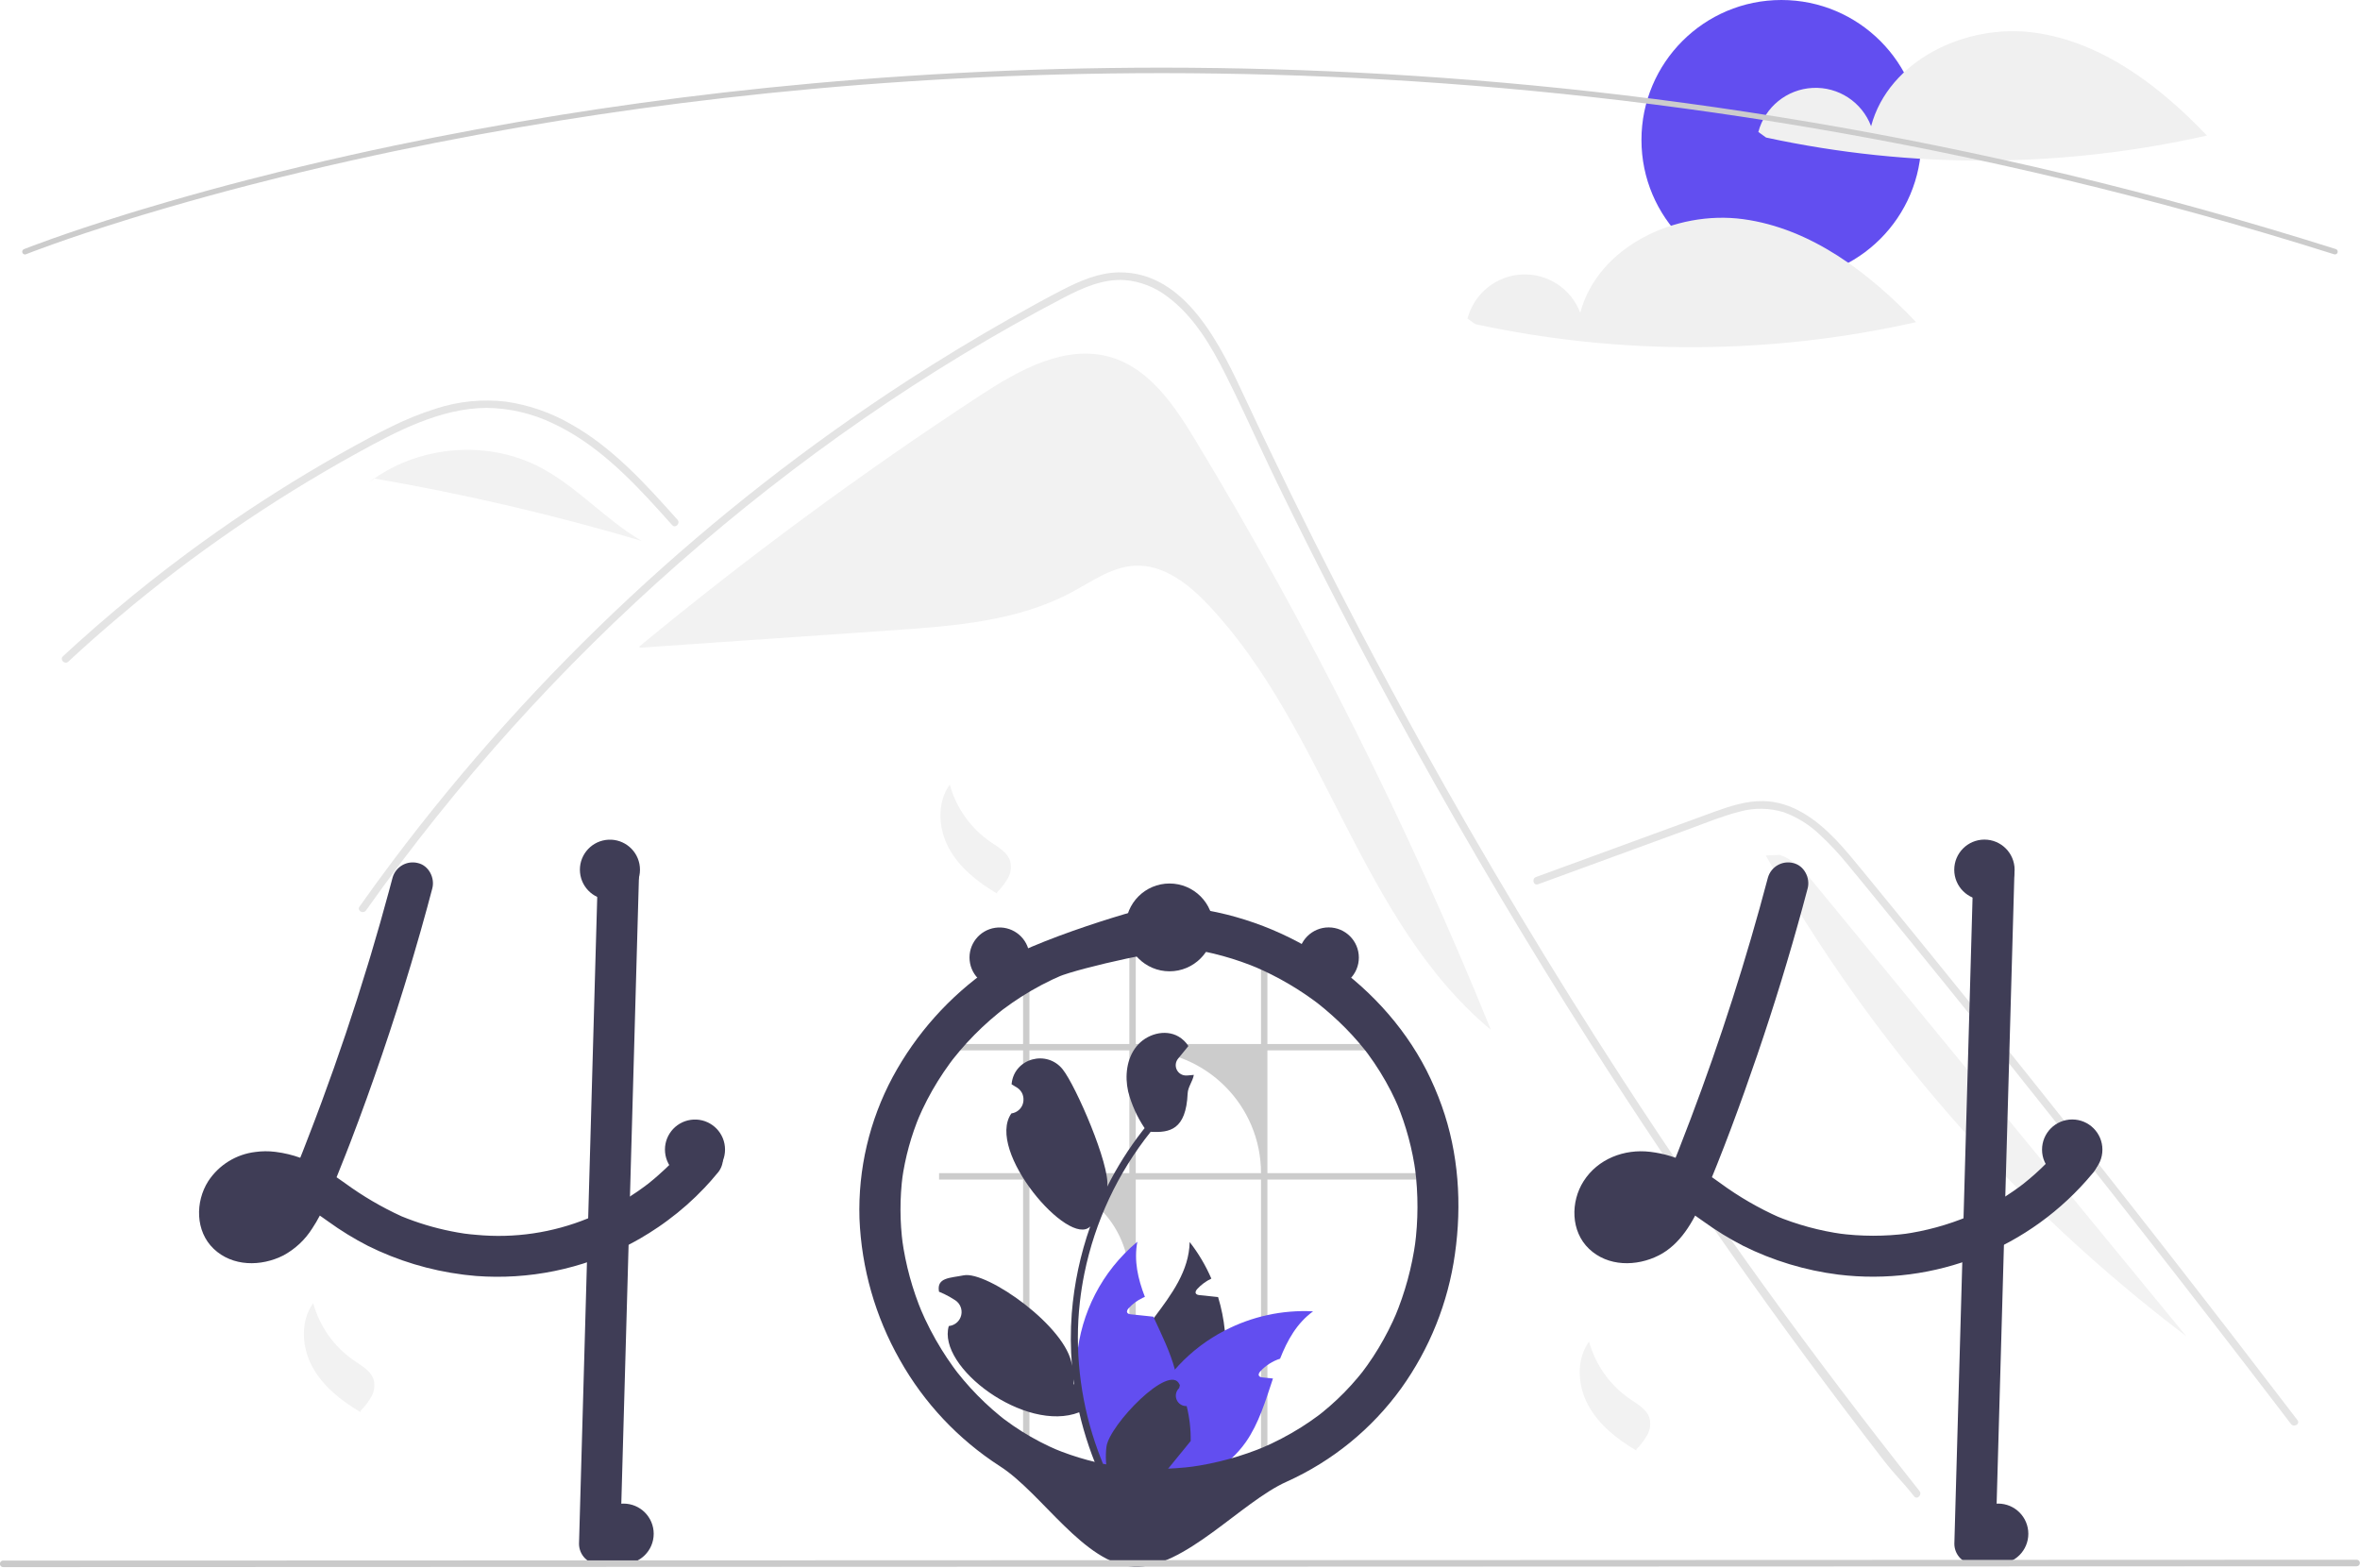
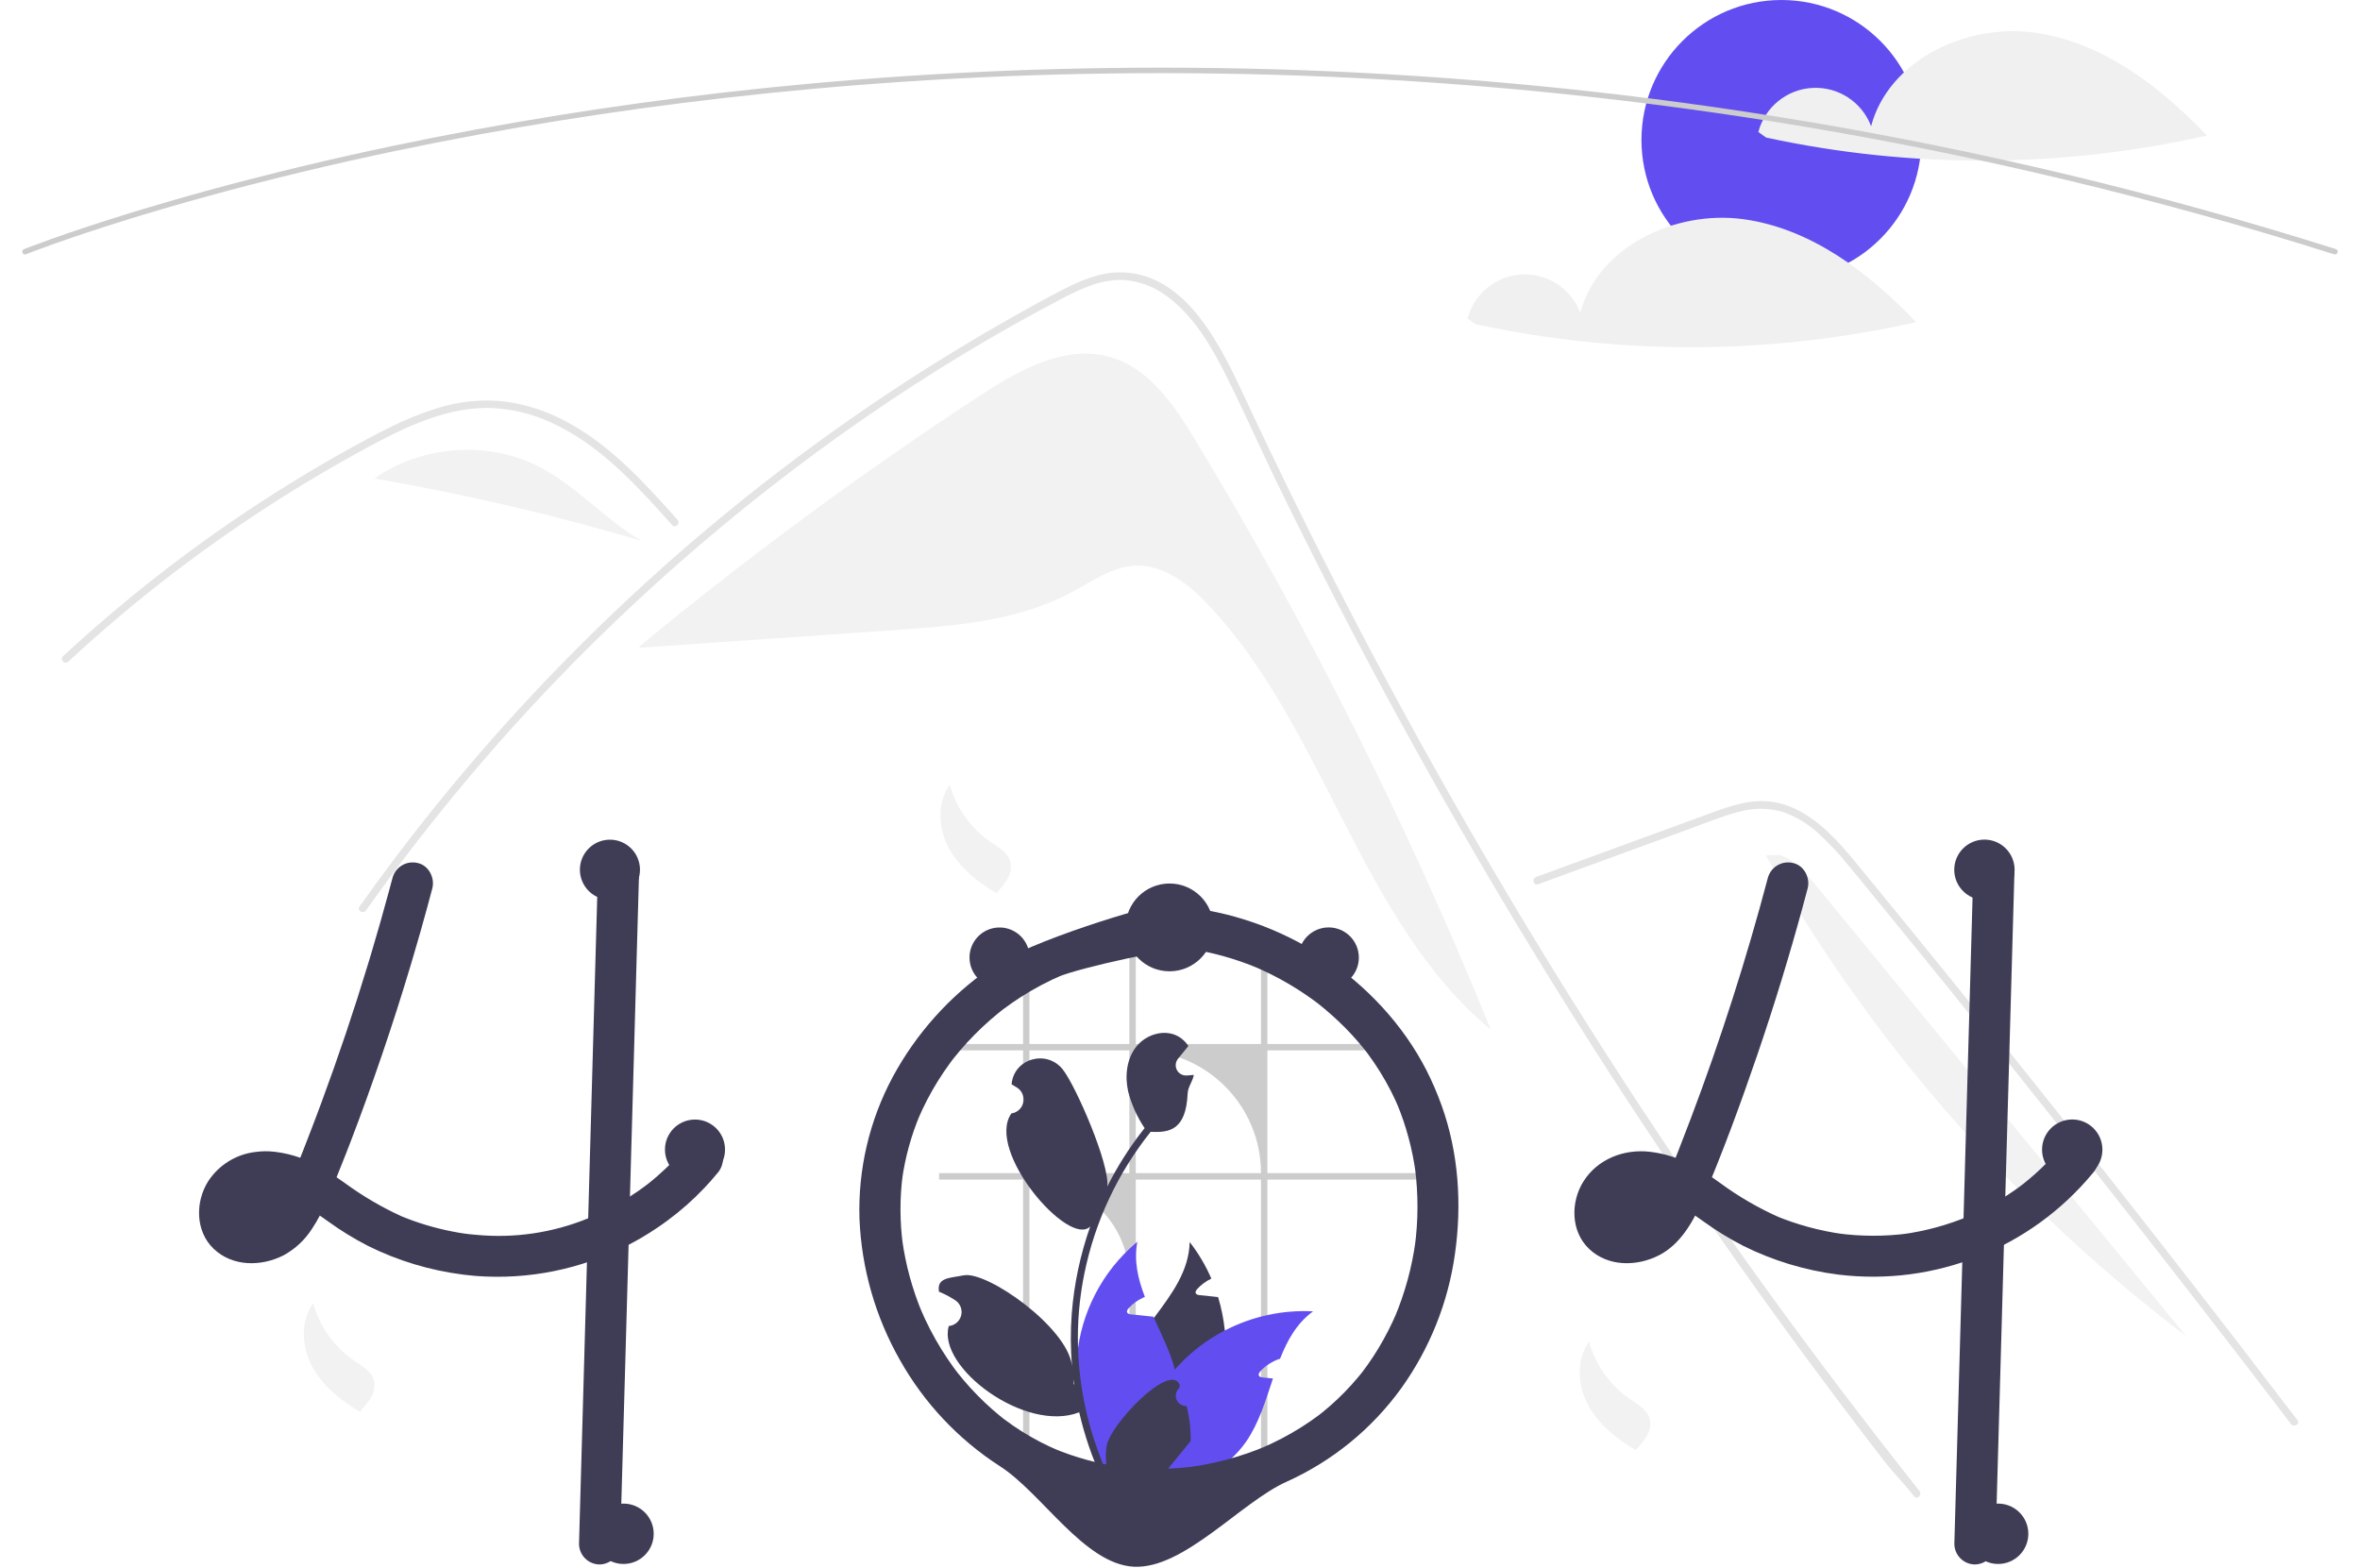
<svg xmlns="http://www.w3.org/2000/svg" data-name="Layer 1" width="860.131" height="571.148" viewBox="0 0 860.131 571.148">
  <path d="M605.67,324.953c-7.669-12.684-16.757-26.228-30.99-30.37-16.482-4.796-33.413,4.732-47.775,14.135a1392.157,1392.157,0,0,0-123.893,91.283l.043.492q46.226-3.188,92.451-6.376c22.265-1.535,45.296-3.283,64.972-13.816,7.467-3.997,14.745-9.336,23.206-9.708,10.512-.462,19.677,6.879,26.88,14.549,42.607,45.371,54.937,114.754,102.738,154.616A1516.995,1516.995,0,0,0,605.67,324.953Z" transform="translate(-169.9343 -164.426)" fill="#f2f2f2" />
  <path d="M867.571,709.781c-4.712-5.95-6.637-7.343-11.285-13.348q-56.764-73.416-106.708-151.792-33.924-53.23-64.483-108.504-14.549-26.278-28.3-52.969-10.67-20.695-20.865-41.638c-1.944-3.988-3.832-7.994-5.711-12.009-4.428-9.442-8.773-18.93-13.439-28.244-5.317-10.616-11.789-21.745-21.553-28.877a29.405,29.405,0,0,0-15.319-5.895c-7.948-.513-15.282,2.769-22.176,6.353-50.439,26.301-97.659,59.276-140.37,96.798A730.778,730.778,0,0,0,303.322,496.247c-1.008,1.439-3.392.064-2.374-1.384q6.009-8.498,12.257-16.813A734.817,734.817,0,0,1,500.805,303.064q18.248-11.826,37.183-22.542c6.362-3.603,12.752-7.16,19.251-10.497,6.371-3.273,13.137-6.215,20.416-6.325,24.77-.385,37.595,27.667,46.405,46.542q4.153,8.911,8.406,17.766,16.075,33.621,33.387,66.628,10.685,20.379,21.837,40.52,34.707,62.718,73.779,122.897c34.506,53.143,68.737,100.089,108.046,149.785C870.596,709.213,868.662,711.175,867.571,709.781Z" transform="translate(-169.9343 -164.426)" fill="#e4e4e4" />
  <path d="M414.916,355.804c-1.439-1.604-2.869-3.209-4.318-4.813-11.422-12.633-23.679-25.118-39.364-32.361a57.11,57.11,0,0,0-23.927-5.546c-8.562.028-16.932,2.273-24.843,5.418-3.74,1.494-7.398,3.19-11.001,4.996-4.116,2.072-8.159,4.281-12.183,6.509q-11.331,6.27-22.368,13.091-21.961,13.572-42.546,29.216-10.671,8.113-20.902,16.758-9.516,8.031-18.646,16.492c-1.302,1.201-3.245-.743-1.944-1.943,1.604-1.494,3.227-2.979,4.85-4.446q6.875-6.215,13.971-12.193,12.939-10.918,26.549-20.993,21.163-15.676,43.783-29.225,11.304-6.765,22.918-12.963c2.338-1.247,4.703-2.466,7.096-3.621a113.116,113.116,0,0,1,16.868-6.866,60.006,60.006,0,0,1,25.476-2.503,66.327,66.327,0,0,1,23.505,8.131c15.401,8.608,27.346,21.919,38.97,34.909C418.033,355.171,416.099,357.124,414.916,355.804Z" transform="translate(-169.9343 -164.426)" fill="#e4e4e4" />
  <path d="M730.477,486.711l36.905-13.498,18.323-6.702c5.968-2.183,11.921-4.667,18.09-6.23a28.539,28.539,0,0,1,16.374.209,37.738,37.738,0,0,1,12.771,7.917,103.64,103.64,0,0,1,10.475,11.186c3.989,4.794,7.92,9.639,11.868,14.467q24.441,29.891,48.563,60.041,24.121,30.15,47.92,60.556,23.857,30.48,47.385,61.216,2.882,3.765,5.76,7.534c1.06,1.388,3.449.02,2.375-1.388Q983.582,650.974,959.549,620.184q-24.092-30.864-48.516-61.466-24.424-30.601-49.179-60.937-6.167-7.558-12.354-15.099c-3.48-4.241-6.92-8.527-10.736-12.474-7.005-7.245-15.758-13.648-26.234-13.822-6.16-.102-12.121,1.852-17.844,3.923-6.17,2.232-12.325,4.506-18.486,6.759l-37.163,13.592-9.291,3.398c-1.649.603-.937,3.262.731,2.652Z" transform="translate(-169.9343 -164.426)" fill="#e4e4e4" />
  <path d="M366.377,334.526c-18.754-9.639-42.771-7.751-60.005,4.291a855.847,855.847,0,0,1,97.371,22.726C390.46,353.759,380.07,341.563,366.377,334.526Z" transform="translate(-169.9343 -164.426)" fill="#f2f2f2" />
  <path d="M306.188,338.784l-3.61,2.935c1.221-1.027,2.491-1.99,3.795-2.901C306.311,338.807,306.249,338.795,306.188,338.784Z" transform="translate(-169.9343 -164.426)" fill="#f2f2f2" />
  <path d="M831.549,486.846c-3.633-4.422-7.56-9.052-12.994-10.848l-5.073.2A575.436,575.436,0,0,0,966.749,651.418Q899.149,569.132,831.549,486.846Z" transform="translate(-169.9343 -164.426)" fill="#f2f2f2" />
  <path d="M516.084,450.367A37.481,37.481,0,0,0,531.015,471.325c2.82,1.92,6.157,3.762,7.122,7.035a8.379,8.379,0,0,1-.874,6.15,24.884,24.884,0,0,1-3.861,5.041l-.137.512c-6.998-4.147-13.656-9.393-17.522-16.551s-4.406-16.539.341-23.145" transform="translate(-169.9343 -164.426)" fill="#f2f2f2" />
  <path d="M749.084,653.367A37.481,37.481,0,0,0,764.015,674.325c2.82,1.92,6.157,3.762,7.122,7.035a8.379,8.379,0,0,1-.874,6.15,24.884,24.884,0,0,1-3.861,5.041l-.137.512c-6.998-4.147-13.656-9.393-17.522-16.551s-4.406-16.539.341-23.145" transform="translate(-169.9343 -164.426)" fill="#f2f2f2" />
  <path d="M284.084,639.367A37.481,37.481,0,0,0,299.015,660.325c2.82,1.92,6.157,3.762,7.122,7.035a8.379,8.379,0,0,1-.874,6.15,24.884,24.884,0,0,1-3.861,5.041l-.137.512c-6.998-4.147-13.656-9.393-17.522-16.551s-4.406-16.539.341-23.145" transform="translate(-169.9343 -164.426)" fill="#f2f2f2" />
  <circle cx="649.249" cy="51" r="51" fill="#624ef0" />
  <path d="M911.219,176.296c-24.717-3.341-52.935,10.019-59.341,34.124a21.597,21.597,0,0,0-41.094,2.109l2.83,2.027a372.275,372.275,0,0,0,160.659-.726C957.079,195.76,935.935,179.637,911.219,176.296Z" transform="translate(-169.9343 -164.426)" fill="#f0f0f0" />
  <path d="M805.219,244.296c-24.717-3.341-52.935,10.019-59.341,34.124a21.597,21.597,0,0,0-41.094,2.109l2.83,2.027a372.275,372.275,0,0,0,160.659-.726C851.079,263.76,829.935,247.637,805.219,244.296Z" transform="translate(-169.9343 -164.426)" fill="#f0f0f0" />
  <path d="M1020.946,257.154a.982.982,0,0,1-.302-.047C756.237,173.489,523.199,184.424,374.264,208.321c-20.269,3.251-40.591,7.006-60.404,11.161-5.058,1.06-10.306,2.195-15.597,3.378-6.319,1.407-12.554,2.856-18.532,4.306q-3.873.917-7.595,1.849c-3.758.928-7.572,1.895-11.66,2.957-4.568,1.178-9.209,2.413-13.797,3.672a.442.442,0,0,1-.051.015l0.0.001c-5.183,1.415-10.338,2.871-15.323,4.325-2.698.779-5.304,1.548-7.799,2.307-.279.077-.526.151-.776.228l-.536.163c-.311.095-.617.188-.924.275l-.02.006 0.0.001-.812.252c-.968.293-1.912.579-2.841.864-24.545,7.566-38.038,12.949-38.171,13.002a1,1,0,1,1-.744-1.856c.134-.053,13.693-5.463,38.328-13.058.932-.286,1.879-.572,2.85-.866l.754-.234c.026-.01.052-.018.078-.025.305-.087.61-.18.919-.273l.537-.163c.268-.081.531-.161.801-.235,2.479-.754,5.093-1.524,7.798-2.307,4.987-1.455,10.147-2.911,15.334-4.328.016-.006.033-.01.049-.015v-.001c4.604-1.263,9.263-2.503,13.845-3.685,4.094-1.063,7.915-2.032,11.68-2.962q3.738-.93,7.609-1.853c5.985-1.451,12.233-2.902,18.563-4.312,5.299-1.184,10.556-2.322,15.622-3.383,19.843-4.162,40.198-7.923,60.497-11.179C523.096,182.415,756.467,171.463,1021.246,255.201a1.0 1,0,0,1-.301,1.953Z" transform="translate(-169.9343 -164.426)" fill="#ccc" />
  <path d="M432.923,584.266a6.729,6.729,0,0,0-1.7-2.67,6.43,6.43,0,0,0-.92-.71c-2.61-1.74-6.51-2.13-8.99,0a5.81,5.81,0,0,0-.69.71q-1.11,1.365-2.28,2.67c-1.28,1.46-2.59,2.87-3.96,4.24-.39.38-.78.77-1.18,1.15-.23.23-.46.45-.69.67-.88.84-1.78,1.65-2.69,2.45-.48.43-.96.85-1.45,1.26-.73.61-1.46,1.22-2.2,1.81-.07.05-.14.1-.21.16-.02.01-.03.03-.05.04-.01,0-.02,0-.03.02a.179.179,0,0,0-.07.05c-.22.15-.37.25-.48.34.04-.02.08-.05.12-.07-.18.14-.37.28-.55.42-1.75,1.29-3.54,2.53-5.37,3.69a99.21,99.21,0,0,1-14.22,7.55c-.33.13-.67.27-1.01.4a85.97,85.97,0,0,1-40.85,6.02q-2.13-.165-4.26-.45c-1.64-.24-3.27-.53-4.89-.86a97.932,97.932,0,0,1-18.02-5.44,118.652,118.652,0,0,1-20.66-12.12c-1-.71-2.01-1.42-3.02-2.11,1.15-2.82,2.28-5.64,3.38-8.48.55-1.37,1.08-2.74,1.6-4.12,4.09-10.63,7.93-21.36,11.61-32.13q5.58-16.365,10.53-32.92.51-1.68.99-3.36,2.595-8.745,4.98-17.53c.15-.57.31-1.13.45-1.7q.69-2.52,1.35-5.04c1-3.79-1.26-8.32-5.24-9.23a7.634,7.634,0,0,0-9.22,5.24c-.43,1.62-.86,3.23-1.3,4.85q-3.165,11.745-6.66,23.41-.51,1.68-1.02,3.36-7.71,25.41-16.93,50.31-1.11,3.015-2.25,6.01c-.37.98-.74,1.96-1.12,2.94-.73,1.93-1.48,3.86-2.23,5.79-.43,1.13-.87,2.26-1.31,3.38-.29.71-.57,1.42-.85,2.12a41.809,41.809,0,0,0-8.81-2.12l-.48-.06a27.397,27.397,0,0,0-7.01.06,23.914,23.914,0,0,0-17.24,10.66c-4.77,7.51-4.71,18.25,1.98,24.63,6.89,6.57,17.32,6.52,25.43,2.41a28.351,28.351,0,0,0,10.52-9.86,50.569,50.569,0,0,0,2.74-4.65c.21.14.42.28.63.43.8.56,1.6,1.13,2.39,1.69a111.738,111.738,0,0,0,14.51,8.91,108.359,108.359,0,0,0,34.62,10.47c.27.03.53.07.8.1,1.33.17,2.67.3,4.01.41a103.782,103.782,0,0,0,55.58-11.36q2.175-1.125,4.31-2.36,3.315-1.92,6.48-4.08c1.15-.78,2.27-1.57,3.38-2.4a101.042,101.042,0,0,0,13.51-11.95q2.355-2.475,4.51-5.11a8.061,8.061,0,0,0,2.2-5.3A7.564,7.564,0,0,0,432.923,584.266Zm-165.59,23.82c.21-.15.42-.31.62-.47C267.893,607.766,267.603,607.936,267.333,608.086Zm3.21-3.23c-.23.26-.44.52-.67.78a23.366,23.366,0,0,1-2.25,2.2c-.11.1-.23.2-.35.29a.01.01,0,0,0-.01.01,3.804,3.804,0,0,0-.42.22q-.645.39-1.32.72a17.005,17.005,0,0,1-2.71.75,16.799,16.799,0,0,1-2.13.02h-.02a14.823,14.823,0,0,1-1.45-.4c-.24-.12-.47-.26-.7-.4-.09-.08-.17-.16-.22-.21a2.44,2.44,0,0,1-.27-.29.01.01,0,0,0-.01-.01c-.11-.2-.23-.4-.34-.6a.031.031,0,0,1-.01-.02c-.08-.25-.15-.51-.21-.77a12.511,12.511,0,0,1,.01-1.37,13.467,13.467,0,0,1,.54-1.88,11.068,11.068,0,0,1,.69-1.26c.02-.04.12-.2.23-.38.01-.01.01-.01.01-.02.15-.17.3-.35.46-.51.27-.3.56-.56.85-.83a18.022,18.022,0,0,1,1.75-1.01,19.481,19.481,0,0,1,2.93-.79,24.989,24.989,0,0,1,4.41.04,30.301,30.301,0,0,1,4.1,1.01,36.945,36.945,0,0,1-2.77,4.54C270.623,604.746,270.583,604.806,270.543,604.856Zm-11.12-3.29a2.18,2.18,0,0,1-.31.39A1.409,1.409,0,0,1,259.423,601.566Z" transform="translate(-169.9343 -164.426)" fill="#3f3d56" />
  <path d="M402.863,482.136q-.135,4.71-.27,9.42-.285,10.455-.59,20.92-.315,11.775-.66,23.54-.165,6.075-.34,12.15-.465,16.365-.92,32.72c-.03,1.13-.07,2.25-.1,3.38q-.225,8.115-.45,16.23-.255,8.805-.5,17.61-.18,6.6-.37,13.21-1.35,47.895-2.7,95.79a7.648,7.648,0,0,1-7.5,7.5,7.561,7.561,0,0,1-7.5-7.5q.75-26.94,1.52-53.88.675-24.36,1.37-48.72.225-8.025.45-16.06.345-12.09.68-24.18c.03-1.13.07-2.25.1-3.38.02-.99.05-1.97.08-2.96q.66-23.475,1.32-46.96.27-9.24.52-18.49.3-10.545.6-21.08c.09-3.09.17-6.17.26-9.26a7.648,7.648,0,0,1,7.5-7.5A7.561,7.561,0,0,1,402.863,482.136Z" transform="translate(-169.9343 -164.426)" fill="#3f3d56" />
  <path d="M814.291,484.217a893.238,893.238,0,0,1-28.161,87.941c-3.007,7.946-6.083,15.877-9.371,23.712l.756-1.792a54.583,54.583,0,0,1-5.59,10.612q-.229.321-.467.636,1.166-1.49.443-.589c-.254.301-.505.602-.768.895a23.664,23.664,0,0,1-2.249,2.203q-.301.258-.612.504l.938-.729c-.109.257-.873.597-1.111.743a18.254,18.254,0,0,1-2.405,1.219l1.792-.756a19.086,19.086,0,0,1-4.231,1.161l1.994-.268a17.021,17.021,0,0,1-4.298.046l1.994.268a14.002,14.002,0,0,1-3.405-.917l1.792.756a12.012,12.012,0,0,1-1.679-.896c-.271-.177-1.105-.809-.015.025,1.133.866.146.074-.088-.156-.194-.192-.37-.4-.56-.595-.882-.905.996,1.557.397.499a18.182,18.182,0,0,1-.878-1.637l.756,1.792a11.925,11.925,0,0,1-.728-2.651l.268,1.994a13.651,13.651,0,0,1-.003-3.405l-.268,1.994a15.964,15.964,0,0,1,.995-3.68l-.756,1.792a16.729,16.729,0,0,1,1.178-2.298,6.729,6.729,0,0,1,.729-1.071c.049.016-1.269,1.513-.569.757.183-.198.354-.406.539-.602.296-.314.614-.601.926-.898,1.045-.994-1.462.966-.257.179a19.049,19.049,0,0,1,2.749-1.499l-1.792.756a20.311,20.311,0,0,1,4.995-1.34l-1.994.268a25.628,25.628,0,0,1,6.461.076l-1.994-.268a33.211,33.211,0,0,1,7.892,2.22l-1.792-.756c5.39,2.314,10.163,5.749,14.928,9.118a111.95,111.95,0,0,0,14.506,8.906,108.388,108.388,0,0,0,34.622,10.474,103.933,103.933,0,0,0,92.586-36.752,8.078,8.078,0,0,0,2.197-5.303,7.632,7.632,0,0,0-2.197-5.303c-2.752-2.526-7.949-3.239-10.607,0a95.636,95.636,0,0,1-8.107,8.727q-2.017,1.914-4.142,3.71-1.214,1.026-2.461,2.011c-.393.311-1.619,1.138.263-.197-.431.306-.845.64-1.271.955a99.269,99.269,0,0,1-20.332,11.565l1.792-.756a96.836,96.836,0,0,1-24.171,6.622l1.994-.268a97.643,97.643,0,0,1-25.754-.038l1.994.268a99.8,99.8,0,0,1-24.857-6.77l1.792.756a116.025,116.025,0,0,1-21.736-12.591,86.877,86.877,0,0,0-11.113-6.994,42.824,42.824,0,0,0-14.438-4.389c-9.439-1.111-19.057,2.566-24.246,10.72-4.776,7.505-4.714,18.244,1.974,24.625,6.888,6.572,17.318,6.517,25.436,2.406,7.817-3.959,12.513-12.185,15.815-19.942,7.431-17.455,14.01-35.314,20.14-53.263q9.097-26.637,16.499-53.813.917-3.366,1.807-6.739c1.001-3.789-1.261-8.32-5.238-9.226a7.633,7.633,0,0,0-9.226,5.238Z" transform="translate(-169.9343 -164.426)" fill="#3f3d56" />
  <path d="M889.124,482.136l-2.7,95.793-2.685,95.294-1.518,53.884a7.565,7.565,0,0,0,7.5,7.5,7.649,7.649,0,0,0,7.5-7.5l2.7-95.793,2.685-95.294,1.518-53.884a7.565,7.565,0,0,0-7.5-7.5,7.649,7.649,0,0,0-7.5,7.5Z" transform="translate(-169.9343 -164.426)" fill="#3f3d56" />
  <path d="M629.526,700.361h2.329V594.319h54.329v-2.323H631.855V547.252H673.81q-.923-1.173-1.899-2.317H631.855V515.382c-.77-.328-1.547-.645-2.329-.944V544.935h-45.652V507.07c-.782.036-1.553.09-2.329.155v37.71h-36.42V516.684c-.782.346-1.553.711-2.317,1.093V544.935h-30.616v2.317h30.616v44.744h-30.616v2.323h30.616V700.361h2.317V594.319a36.413,36.413,0,0,1,36.42,36.42v69.622h2.329V594.319h45.652Zm-84.401-108.365V547.252h36.42v44.744Zm38.749,0V547.252h.914a44.741,44.741,0,0,1,44.738,44.744Z" transform="translate(-169.9343 -164.426)" opacity="0.2" />
  <path d="M615.303,668.566a63.059,63.059,0,0,1-20.05,33.7c-.74.64-1.48,1.26-2.25,1.87q-2.805.255-5.57.52c-1.53.14-3.04.29-4.54.43l-.27.03-.19-1.64-.76-6.64a37.623,37.623,0,0,1-3.3-32.44c2.64-7.12,7.42-13.41,12.12-19.65,6.49-8.62,12.8-17.14,13.03-27.65a60.544,60.544,0,0,1,7.9,13.33,16.432,16.432,0,0,0-5.12,3.77c-.41.45-.82,1.08-.54,1.62.24.46.84.57,1.36.63,1.25.13,2.51.26,3.76.39,1,.11,2,.21,3,.32a63.99,63.99,0,0,1,2.45,12.18A61.189,61.189,0,0,1,615.303,668.566Z" transform="translate(-169.9343 -164.426)" fill="#3f3d56" />
  <path d="M648.503,642.356c-5.9,4.29-9.35,10.46-12.03,17.26a16.628,16.628,0,0,0-7.17,4.58c-.41.45-.82,1.08-.54,1.62.24.46.84.57,1.36.63,1.25.13,2.51.26,3.76.39-2.68,8.04-5.14,16.36-9.88,23.15a36.989,36.989,0,0,1-12.03,10.91,38.492,38.492,0,0,1-4.02,1.99q-7.62.585-14.95,1.25-2.805.255-5.57.52c-1.53.14-3.04.29-4.54.43q-.015-.825,0-1.65a63.304,63.304,0,0,1,15.25-39.86c.45-.52.91-1.03,1.38-1.54a61.792,61.792,0,0,1,16.81-12.7A62.654,62.654,0,0,1,648.503,642.356Z" transform="translate(-169.9343 -164.426)" fill="#624ef0" />
  <path d="M589.163,699.526l-1.15,3.4-.58,1.73c-1.53.14-3.04.29-4.54.43l-.27.03c-1.66.17-3.31.34-4.96.51-.43-.5-.86-1.01-1.28-1.53a62.03,62.03,0,0,1,8.07-87.11c-1.32,6.91.22,13.53,2.75,20.1-.27.11-.53.22-.78.34a16.432,16.432,0,0,0-5.12,3.77c-.41.45-.82,1.08-.54,1.62.24.46.84.57,1.36.63,1.25.13,2.51.26,3.76.39,1,.11,2,.21,3,.32q.705.075,1.41.15c.07.15.13.29.2.44,2.85,6.18,5.92,12.39,7.65,18.83a43.666,43.666,0,0,1,1.02,4.91A37.604,37.604,0,0,1,589.163,699.526Z" transform="translate(-169.9343 -164.426)" fill="#624ef0" />
  <path d="M689.821,554.487c-8.609-16.792-21.946-30.921-37.632-41.304a114.237,114.237,0,0,0-52.563-18.38q-3.69-.335-7.399-.393c-2.921-.044-46.866,12.632-61.587,22.982a114.295,114.295,0,0,0-35.333,39.527,102.5,102.5,0,0,0-12.126,51.633,113.564,113.564,0,0,0,14.703,51.476,110.475,110.475,0,0,0,36.444,38.746C549.667,708.561,565.074,734.51,583.183,735.426c18.246.923,39.054-23.555,55.695-30.987a104.425,104.425,0,0,0,41.726-34.005,110.25,110.25,0,0,0,19.599-48.948c2.574-18.083,1.374-36.733-4.801-54.016a111.86,111.86,0,0,0-5.58-12.983c-1.78-3.505-6.996-4.796-10.261-2.691a7.68,7.68,0,0,0-2.691,10.261q1.568,3.088,2.915,6.278l-.756-1.792a101.151,101.151,0,0,1,6.876,25.538l-.268-1.994a109.229,109.229,0,0,1-.066,28.683l.268-1.994a109.734,109.734,0,0,1-7.555,27.674l.756-1.792a104.212,104.212,0,0,1-6.672,13.098q-1.923,3.186-4.081,6.222c-.632.888-1.283,1.761-1.939,2.631-.856,1.136,1.167-1.483.282-.369-.151.19-.3.38-.452.569q-.681.852-1.382,1.688a93.613,93.613,0,0,1-10.176,10.384q-1.366,1.192-2.778,2.331c-.469.378-.932.773-1.421,1.125.019-.013,1.58-1.199.656-.511-.29.216-.579.436-.87.652q-2.91,2.156-5.974,4.092a103.485,103.485,0,0,1-14.756,7.713l1.792-.756a109.215,109.215,0,0,1-27.597,7.552l1.994-.268a108.154,108.154,0,0,1-28.589.051l1.994.268a99.835,99.835,0,0,1-25.095-6.784l1.792.756a93.643,93.643,0,0,1-13.416-6.991q-3.174-2-6.184-4.247c-.286-.214-.57-.43-.855-.645-.915-.691.658.51.67.518a19.169,19.169,0,0,1-1.535-1.225q-1.454-1.184-2.861-2.422a101.989,101.989,0,0,1-10.493-10.709q-1.213-1.434-2.374-2.911c-.335-.426-.947-1.29.404.529-.178-.239-.362-.474-.542-.712q-.647-.858-1.276-1.728-2.203-3.048-4.188-6.246a109.29,109.29,0,0,1-7.805-15.108l.756,1.792a106.588,106.588,0,0,1-7.34-26.837l.268,1.994a97.866,97.866,0,0,1-.048-25.636l-.268,1.994A94.673,94.673,0,0,1,505.276,570.55l-.756,1.792a101.557,101.557,0,0,1,7.195-13.856q2.066-3.323,4.378-6.485.525-.718,1.062-1.428c.324-.428,1.215-1.493-.305.388.149-.184.293-.374.439-.56q1.269-1.608,2.6-3.165A107.402,107.402,0,0,1,530.772,536.215q1.474-1.292,2.995-2.529.691-.562,1.391-1.113c.187-.147.376-.291.562-.439-1.997,1.59-.555.433-.102.093q3.134-2.348,6.435-4.461a103.644,103.644,0,0,1,15.387-8.108l-1.792.756c7.76-3.258,42.141-10.949,48.394-10.11l-1.994-.268A106.225,106.225,0,0,1,628.768,517.419l-1.792-.756a110.313,110.313,0,0,1,12.6,6.329q3.043,1.784,5.967,3.763,1.384.937,2.738,1.915.677.489,1.346.989c.248.185.494.373.741.558,1.039.779-1.431-1.128-.342-.267a110.843,110.843,0,0,1,10.368,9.253q2.401,2.445,4.637,5.045,1.147,1.334,2.246,2.708c.364.455,1.605,2.101.084.085.372.493.747.982,1.114,1.479a97.977,97.977,0,0,1,8.392,13.538c1.793,3.498,6.987,4.802,10.261,2.691A7.677,7.677,0,0,0,689.821,554.487Z" transform="translate(-169.9343 -164.426)" fill="#3f3d56" />
  <path d="M602.431,676.882a3.78,3.78,0,0,1-2.739-6.551c.095-.379.164-.651.259-1.03q-.051-.124-.103-.247c-3.48-8.298-25.685,14.833-26.645,22.632a30.029,30.029,0,0,0,.527,10.328A120.392,120.392,0,0,1,562.778,652.01a116.202,116.202,0,0,1,.721-12.963q.597-5.293,1.657-10.511a121.787,121.787,0,0,1,24.151-51.616c6.874.384,12.898-.663,13.48-13.985.103-2.37,1.861-4.422,2.248-6.756-.656.086-1.323.14-1.979.183-.204.011-.42.021-.624.032l-.077.003a3.745,3.745,0,0,1-3.076-6.101q.425-.523.851-1.046c.43-.538.871-1.065,1.302-1.603a1.865,1.865,0,0,0,.14-.161c.495-.613.99-1.216,1.485-1.829a10.829,10.829,0,0,0-3.55-3.432c-4.959-2.905-11.801-.893-15.384,3.593-3.593,4.486-4.271,10.779-3.023,16.384a43.398,43.398,0,0,0,6.003,13.383c-.269.344-.549.678-.818,1.022a122.574,122.574,0,0,0-12.794,20.268c1.016-7.939-11.412-36.608-16.218-42.681-5.773-7.294-17.611-4.111-18.628,5.136q-.015.134-.029.268,1.071.604,2.096,1.282a5.127,5.127,0,0,1-2.067,9.33l-.105.016c-9.556,13.644,21.077,49.155,28.745,41.181a125.11,125.11,0,0,0-6.734,31.693,118.664,118.664,0,0,0,.086,19.16l-.032-.226C558.902,648.154,529.674,627.514,521.139,629.233c-4.917.99-9.76.765-9.013,5.725q.018.119.036.237a34.442,34.442,0,0,1,3.862,1.861q1.071.604,2.096,1.282a5.127,5.127,0,0,1-2.067,9.33l-.105.016c-.075.011-.14.022-.215.032-4.35,14.966,27.907,39.12,47.518,31.435h.011a125.075,125.075,0,0,0,8.402,24.528H601.679c.108-.334.204-.678.301-1.011a34.102,34.102,0,0,1-8.305-.495c2.227-2.733,4.454-5.487,6.681-8.219a1.861,1.861,0,0,0,.14-.161c1.13-1.398,2.27-2.786,3.399-4.185l.001-.002a49.952,49.952,0,0,0-1.464-12.725Zm-34.371-67.613.016-.021-.016.043Zm-6.648,59.932-.258-.581c.011-.42.011-.839,0-1.269,0-.118-.021-.237-.021-.355.097.742.183,1.485.29,2.227Z" transform="translate(-169.9343 -164.426)" fill="#3f3d56" />
  <circle cx="95.249" cy="439" r="11" fill="#3f3d56" />
  <circle cx="227.249" cy="559" r="11" fill="#3f3d56" />
  <circle cx="728.249" cy="559" r="11" fill="#3f3d56" />
  <circle cx="755.249" cy="419" r="11" fill="#3f3d56" />
  <circle cx="723.249" cy="317" r="11" fill="#3f3d56" />
  <path d="M434.183,583.426a10.949,10.949,0,1,1-.21-2.16A10.992,10.992,0,0,1,434.183,583.426Z" transform="translate(-169.9343 -164.426)" fill="#3f3d56" />
  <circle cx="484.249" cy="349" r="11" fill="#3f3d56" />
  <path d="M545.183,513.426a10.949,10.949,0,1,1-.21-2.16A10.992,10.992,0,0,1,545.183,513.426Z" transform="translate(-169.9343 -164.426)" fill="#3f3d56" />
  <path d="M403.183,481.426a10.949,10.949,0,1,1-.21-2.16A10.992,10.992,0,0,1,403.183,481.426Z" transform="translate(-169.9343 -164.426)" fill="#3f3d56" />
  <circle cx="599.249" cy="443" r="11" fill="#3f3d56" />
  <circle cx="426.249" cy="338" r="16" fill="#3f3d56" />
-   <path d="M1028.875,735.267l-857.75.307a1.191,1.191,0,1,1,0-2.381l857.75-.307a1.191,1.191,0,0,1,0,2.381Z" transform="translate(-169.9343 -164.426)" fill="#cacaca" />
</svg>
